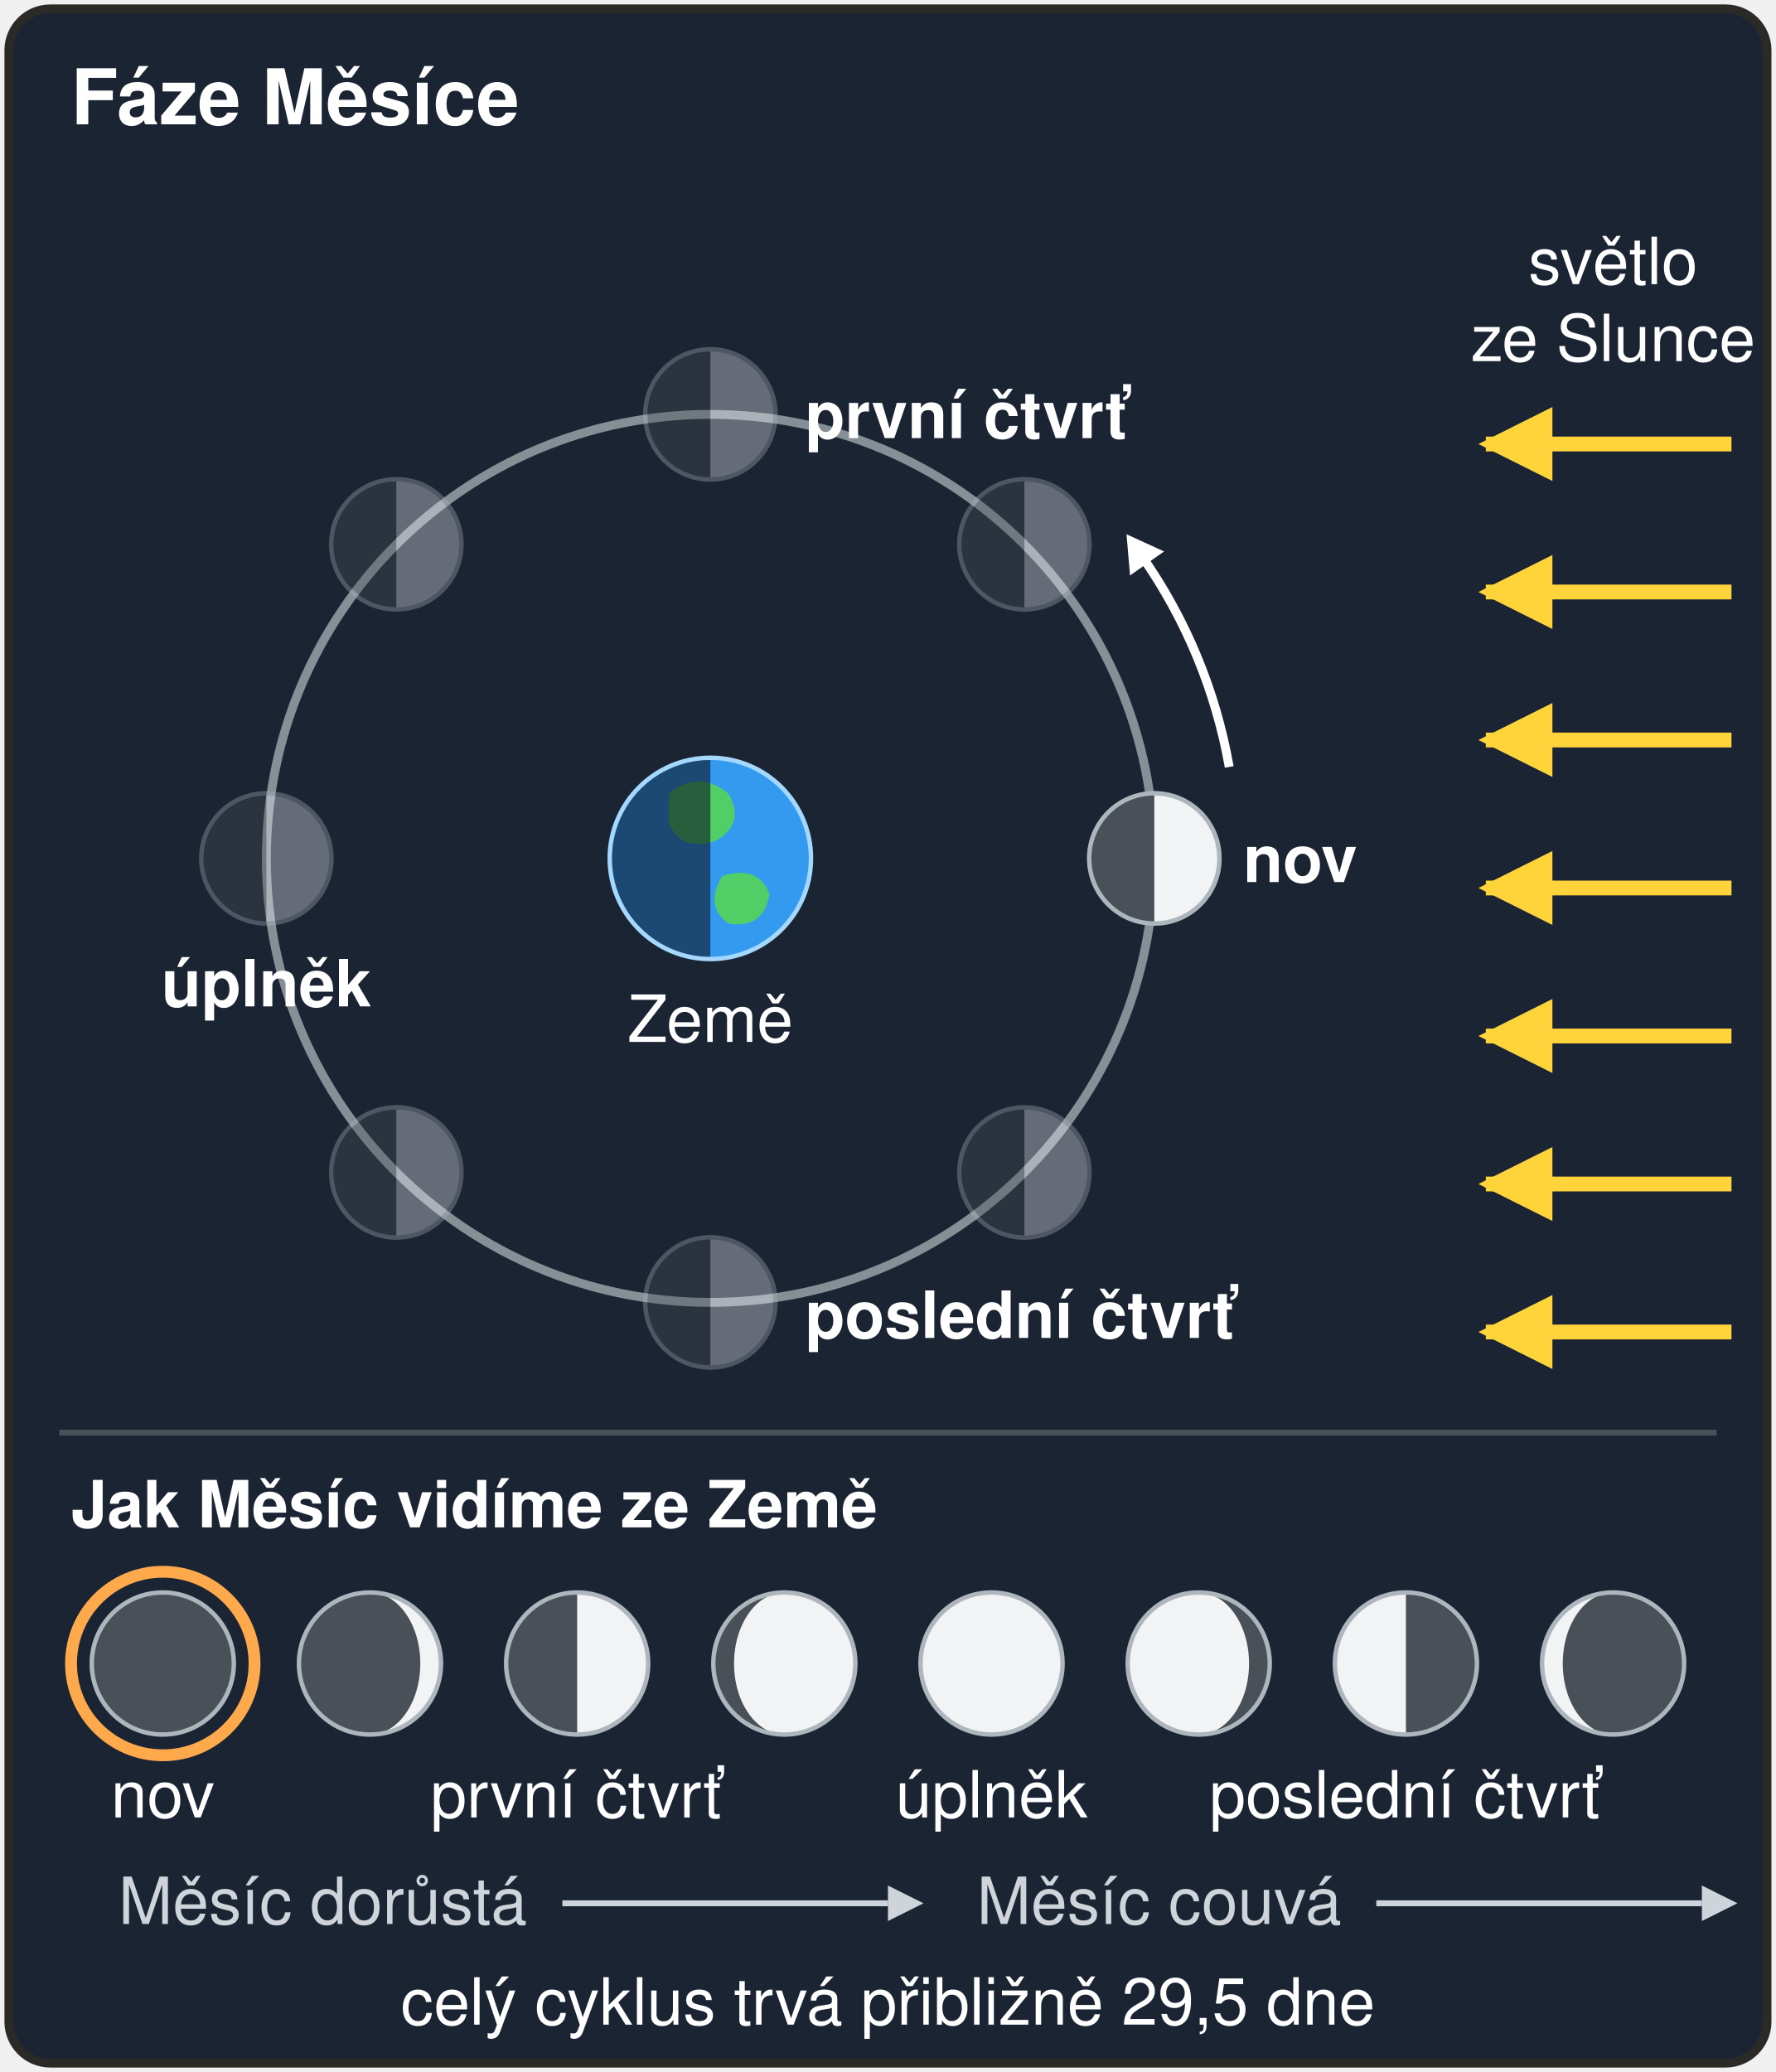
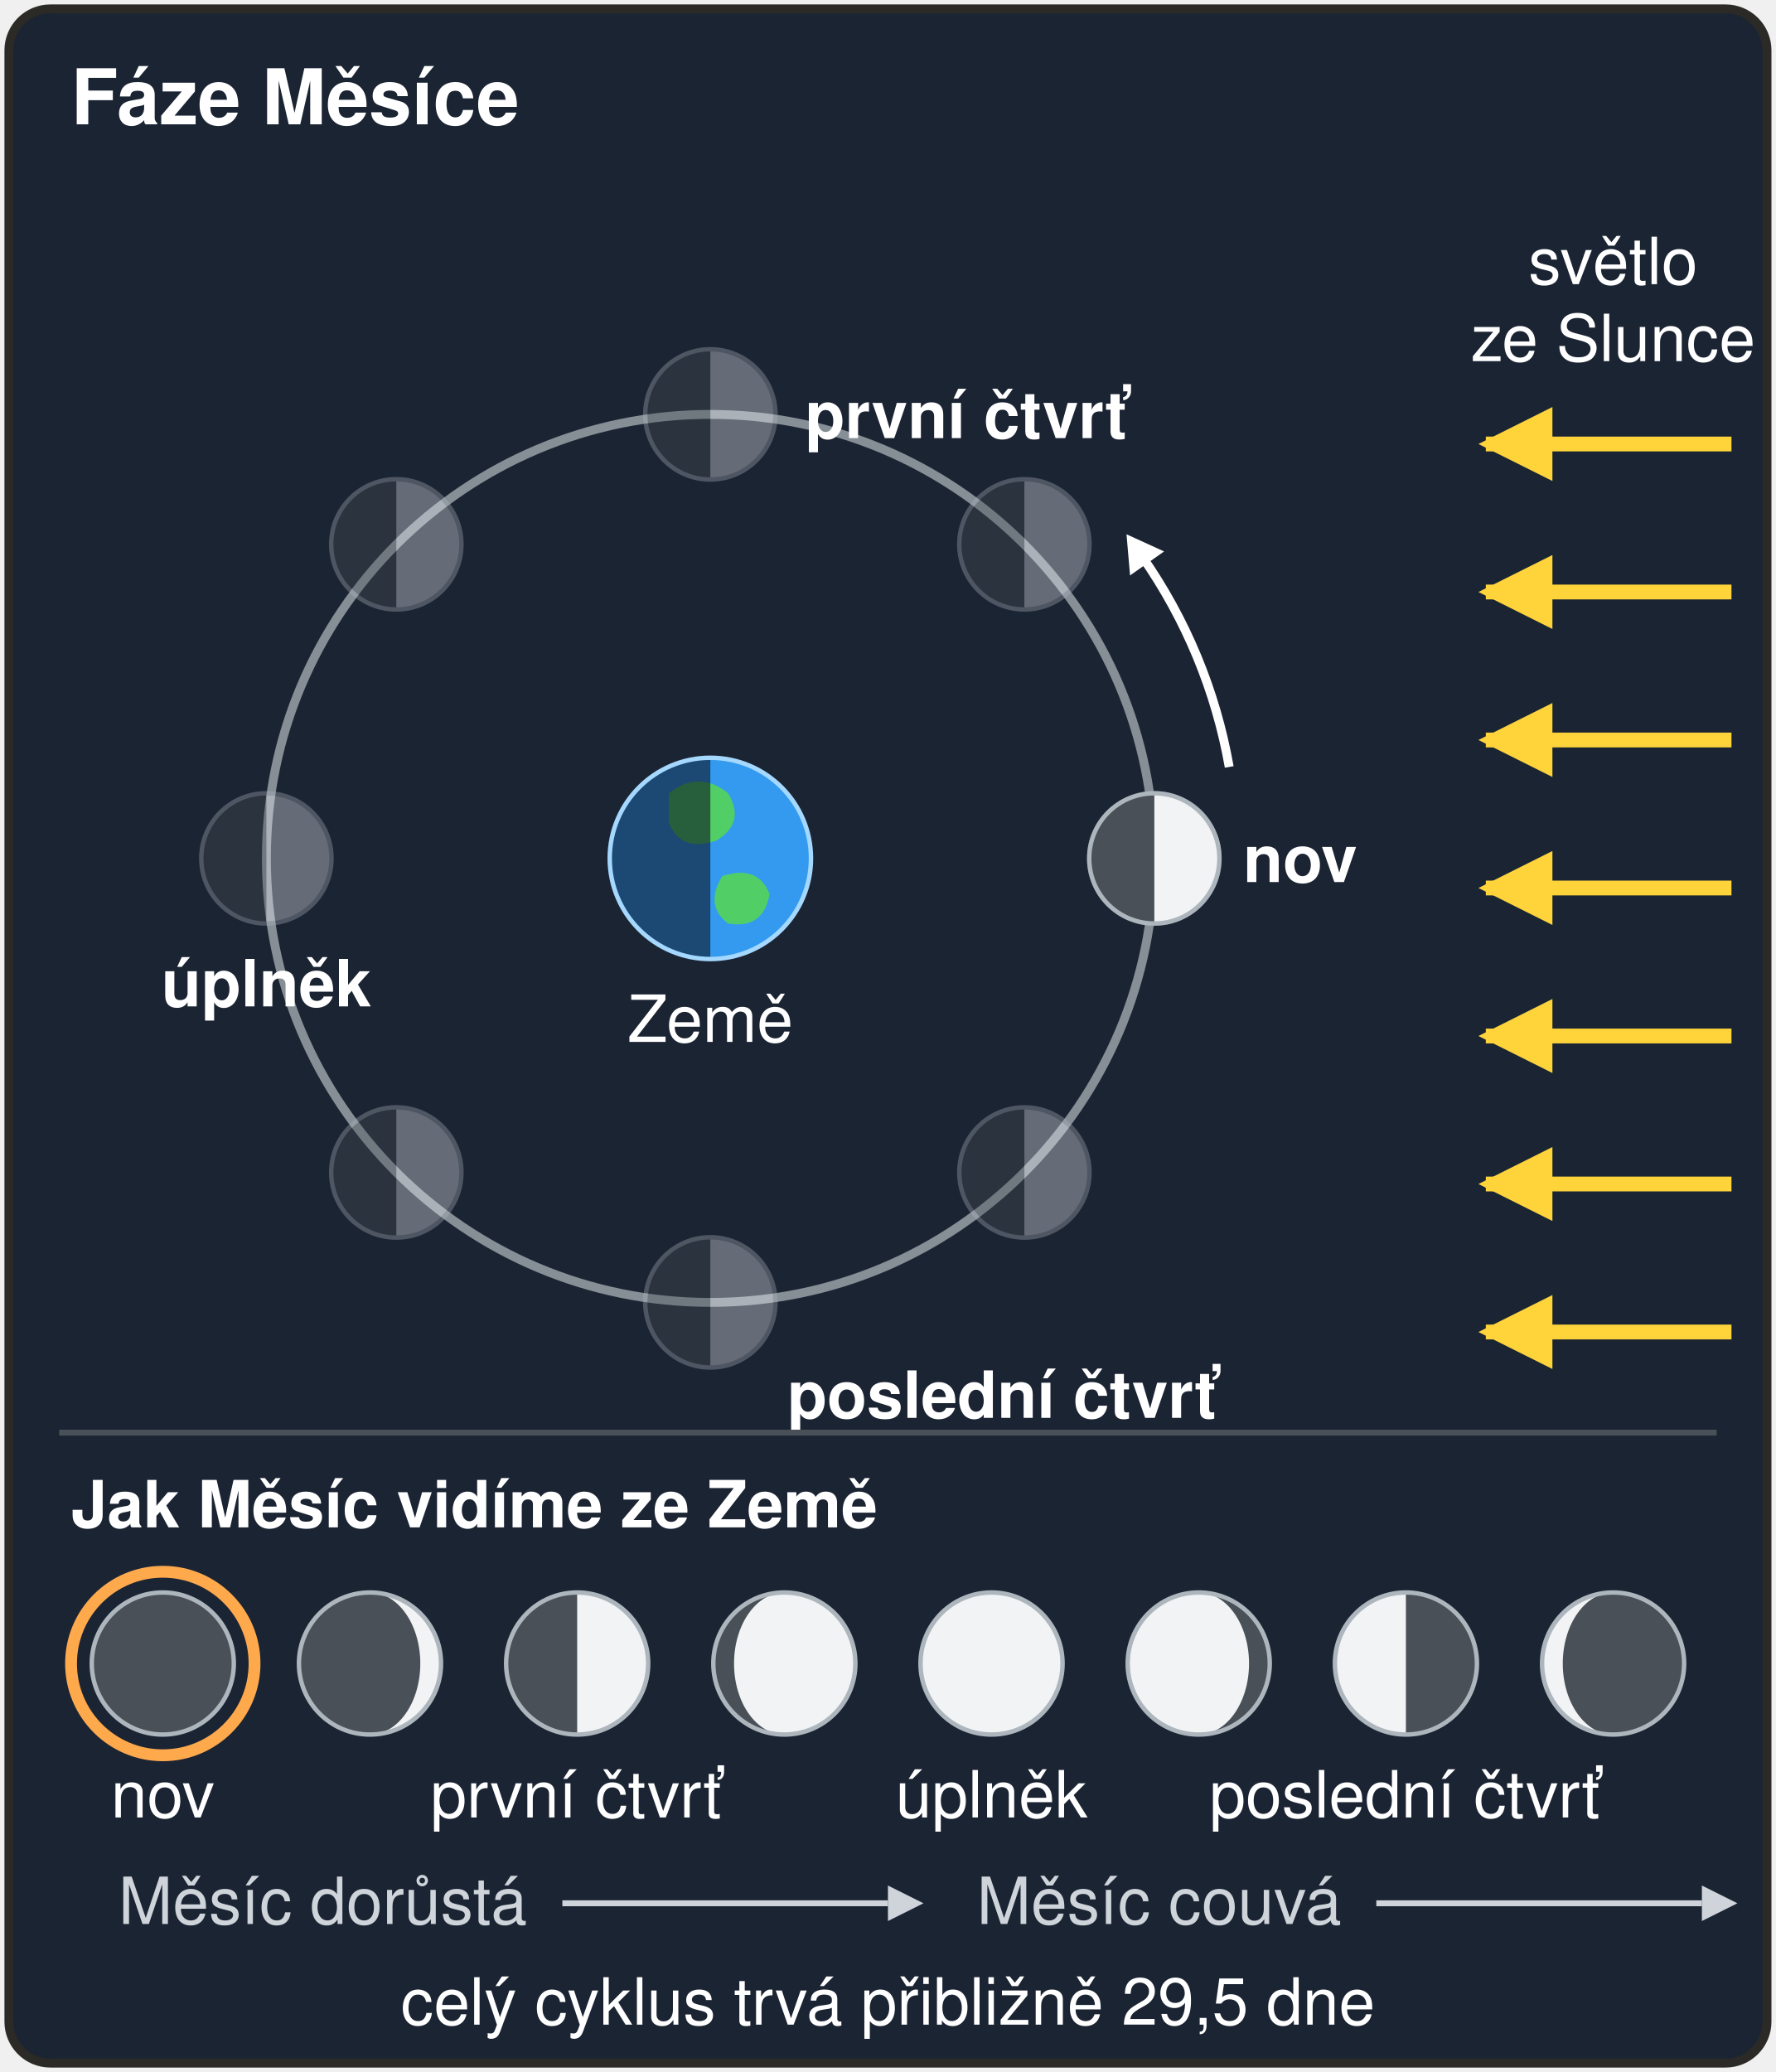
<svg xmlns="http://www.w3.org/2000/svg" viewBox="0 0 600 700" font-family="'Segoe UI', Helvetica, Arial, sans-serif" role="img" aria-label="Fáze Měsíce: sluneční paprsky přicházejí zprava, Měsíc obíhá Zemi a Slunce vždy osvětluje jeho polovinu obrácenou ke Slunci. Při novu je Měsíc mezi Zemí a Sluncem, při úplňku je Země mezi Sluncem a Měsícem. Dole je, jak Měsíc vidíme ze Země: nov, dorůstající srpek, první čtvrť (tvar D), úplněk, poslední čtvrť (tvar C), couvající srpek. Celý cyklus trvá přibližně 29,5 dne. Animace: Měsíc obíhá a ukazatel dole ukazuje fázi, kterou právě vidíme.">
  <style>
/* Animace (16 s, smyčka): Měsíc se zastaví v 8 polohách (vždy 1,2 s stojí, 0,8 s se posouvá). Osvětlená polovina zůstává obrácená ke Slunci (protirotace). Ukazatel dole skáče na fázi, kterou vidíme. Bez animace = poloha nov. */
.obeh { animation: obeh 16s linear infinite; }
.protirot { animation: protirot 16s linear infinite; }
.ukazatel { animation: ukazatel 16s linear infinite; }
@keyframes obeh {
  0%, 7.5% { transform: rotate(0deg); }
  12.5%, 20% { transform: rotate(-45deg); }
  25%, 32.5% { transform: rotate(-90deg); }
  37.5%, 45% { transform: rotate(-135deg); }
  50%, 57.5% { transform: rotate(-180deg); }
  62.5%, 70% { transform: rotate(-225deg); }
  75%, 82.5% { transform: rotate(-270deg); }
  87.5%, 95% { transform: rotate(-315deg); }
  100% { transform: rotate(-360deg); }
}
@keyframes protirot {
  0%, 7.5% { transform: rotate(0deg); }
  12.5%, 20% { transform: rotate(45deg); }
  25%, 32.5% { transform: rotate(90deg); }
  37.5%, 45% { transform: rotate(135deg); }
  50%, 57.5% { transform: rotate(180deg); }
  62.5%, 70% { transform: rotate(225deg); }
  75%, 82.5% { transform: rotate(270deg); }
  87.5%, 95% { transform: rotate(315deg); }
  100% { transform: rotate(360deg); }
}
@keyframes ukazatel {
  0%, 9% { transform: translateX(0); }
  10%, 21.5% { transform: translateX(70px); }
  22.5%, 34% { transform: translateX(140px); }
  35%, 46.5% { transform: translateX(210px); }
  47.5%, 59% { transform: translateX(280px); }
  60%, 71.5% { transform: translateX(350px); }
  72.5%, 84% { transform: translateX(420px); }
  85%, 96.5% { transform: translateX(490px); }
  97.5%, 100% { transform: translateX(0); }
}
@media (prefers-reduced-motion: reduce) { .obeh, .protirot, .ukazatel { animation: none; } }
</style>
  <defs>
    <g id="o2-mesic">
      <circle r="22" fill="#495057" />
      <path d="M0,-22 A22,22 0 0 1 0,22 Z" fill="#f1f3f5" />
      <circle r="22" fill="none" stroke="#adb5bd" stroke-width="1.5" />
    </g>
    <marker id="o2-hrot" viewBox="0 0 10 10" refX="9" refY="5" markerWidth="5" markerHeight="5" orient="auto">
      <path d="M0,0 L10,5 L0,10 Z" fill="#ffd43b" />
    </marker>
  </defs>
  <rect x="3" y="3" width="594" height="694" rx="14" fill="#1b2433" stroke="#2b2a26" stroke-width="3" />
  <text x="24" y="42" font-size="26" font-weight="bold" fill="#ffffff">Fáze Měsíce</text>
  <text x="545" y="96" font-size="22" fill="#ffffff" text-anchor="middle">světlo</text>
  <text x="545" y="122" font-size="22" fill="#ffffff" text-anchor="middle">ze Slunce</text>
  <g stroke="#ffd43b" stroke-width="5" marker-end="url(#o2-hrot)">
    <line x1="585" y1="150" x2="502" y2="150" />
    <line x1="585" y1="200" x2="502" y2="200" />
    <line x1="585" y1="250" x2="502" y2="250" />
    <line x1="585" y1="300" x2="502" y2="300" />
    <line x1="585" y1="350" x2="502" y2="350" />
    <line x1="585" y1="400" x2="502" y2="400" />
    <line x1="585" y1="450" x2="502" y2="450" />
  </g>
  <circle cx="240" cy="290" r="150" fill="none" stroke="#868e96" stroke-width="3" />
  <path d="M415.3,259.1 A178,178 0 0 0 385.8,187.9" fill="none" stroke="#ffffff" stroke-width="3" />
  <polygon points="380.6,180.5 381.8,194.4 393.3,186.3" fill="#ffffff" />
  <circle cx="240" cy="290" r="34" fill="#339af0" />
  <path d="M226,268 q10,-8 20,0 q6,10 -4,16 q-12,4 -16,-6 Z M244,296 q12,-4 16,6 q-2,12 -14,10 q-8,-6 -2,-16 Z" fill="#51cf66" />
  <path d="M240,256 A34,34 0 0 0 240,324 Z" fill="#0b1320" opacity="0.6" />
  <circle cx="240" cy="290" r="34" fill="none" stroke="#a5d8ff" stroke-width="1.5" />
  <text x="240" y="352" font-size="22" fill="#ffffff" text-anchor="middle">Země</text>
  <g opacity="0.35">
    <use href="#o2-mesic" x="390" y="290" />
    <use href="#o2-mesic" x="346.1" y="183.9" />
    <use href="#o2-mesic" x="240" y="140" />
    <use href="#o2-mesic" x="133.9" y="183.9" />
    <use href="#o2-mesic" x="90" y="290" />
    <use href="#o2-mesic" x="133.9" y="396.1" />
    <use href="#o2-mesic" x="240" y="440" />
    <use href="#o2-mesic" x="346.1" y="396.1" />
  </g>
  <g transform="translate(240,290)">
    <g class="obeh">
      <g transform="translate(150,0)">
        <g class="protirot">
          <use href="#o2-mesic" />
        </g>
      </g>
    </g>
  </g>
  <text x="420" y="298" font-size="22" font-weight="bold" fill="#ffffff">nov</text>
  <text x="272" y="148" font-size="22" font-weight="bold" fill="#ffffff">první čtvrť</text>
  <text x="90" y="340" font-size="22" font-weight="bold" fill="#ffffff" text-anchor="middle">úplněk</text>
-   <text x="272" y="452" font-size="22" font-weight="bold" fill="#ffffff">poslední čtvrť</text>
+   <text x="266" y="479" font-size="22" font-weight="bold" fill="#ffffff">poslední čtvrť</text>
  <line x1="20" y1="484" x2="580" y2="484" stroke="#495057" stroke-width="2" />
  <text x="24" y="516" font-size="22" font-weight="bold" fill="#ffffff">Jak Měsíc vidíme ze Země</text>
  <g fill="#495057" stroke="none">
    <circle cx="55" cy="562" r="24" />
    <circle cx="125" cy="562" r="24" />
    <circle cx="195" cy="562" r="24" />
    <circle cx="265" cy="562" r="24" />
    <circle cx="335" cy="562" r="24" />
    <circle cx="405" cy="562" r="24" />
    <circle cx="475" cy="562" r="24" />
    <circle cx="545" cy="562" r="24" />
  </g>
  <g fill="#f1f3f5">
    <path transform="translate(125,562)" d="M0,-24 A24,24 0 0 1 0,24 A17,24 0 0 0 0,-24 Z" />
    <path transform="translate(195,562)" d="M0,-24 A24,24 0 0 1 0,24 Z" />
    <path transform="translate(265,562)" d="M0,-24 A24,24 0 0 1 0,24 A17,24 0 0 1 0,-24 Z" />
    <circle cx="335" cy="562" r="24" />
    <path transform="translate(405,562) scale(-1,1)" d="M0,-24 A24,24 0 0 1 0,24 A17,24 0 0 1 0,-24 Z" />
    <path transform="translate(475,562) scale(-1,1)" d="M0,-24 A24,24 0 0 1 0,24 Z" />
    <path transform="translate(545,562) scale(-1,1)" d="M0,-24 A24,24 0 0 1 0,24 A17,24 0 0 0 0,-24 Z" />
  </g>
  <g fill="none" stroke="#adb5bd" stroke-width="1.5">
    <circle cx="55" cy="562" r="24" />
    <circle cx="125" cy="562" r="24" />
    <circle cx="195" cy="562" r="24" />
    <circle cx="265" cy="562" r="24" />
    <circle cx="335" cy="562" r="24" />
    <circle cx="405" cy="562" r="24" />
    <circle cx="475" cy="562" r="24" />
    <circle cx="545" cy="562" r="24" />
  </g>
  <circle class="ukazatel" cx="55" cy="562" r="31" fill="none" stroke="#ffa94d" stroke-width="4" />
  <g font-size="22" fill="#ffffff" text-anchor="middle">
    <text x="55" y="614">nov</text>
    <text x="195" y="614">první čtvrť</text>
    <text x="335" y="614">úplněk</text>
    <text x="475" y="614">poslední čtvrť</text>
  </g>
  <g font-size="22" fill="#ced4da">
    <text x="40" y="650">Měsíc dorůstá</text>
    <line x1="190" y1="643" x2="300" y2="643" stroke="#ced4da" stroke-width="2" />
    <text x="330" y="650">Měsíc couvá</text>
    <line x1="465" y1="643" x2="575" y2="643" stroke="#ced4da" stroke-width="2" />
    <polygon points="300,637 312,643 300,649" />
    <polygon points="575,637 587,643 575,649" />
  </g>
  <text x="300" y="684" font-size="22" fill="#ffffff" text-anchor="middle">celý cyklus trvá přibližně 29,5 dne</text>
</svg>
